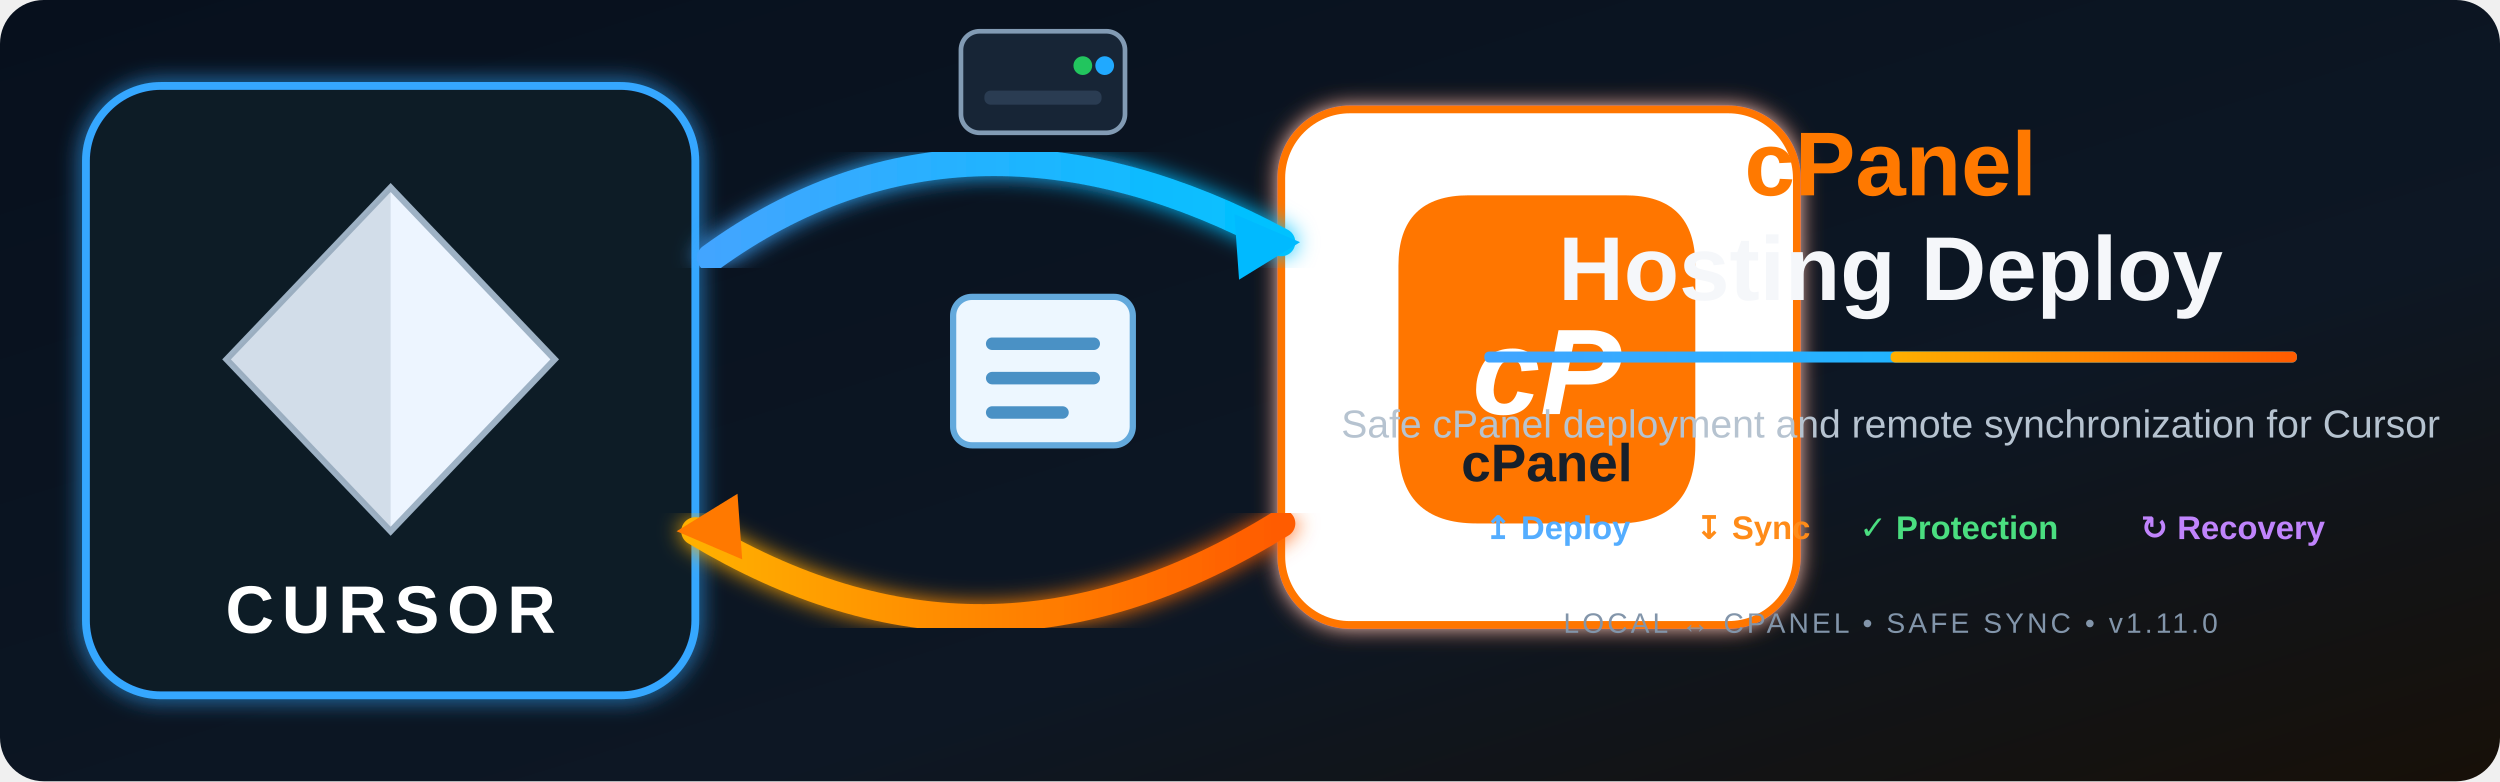
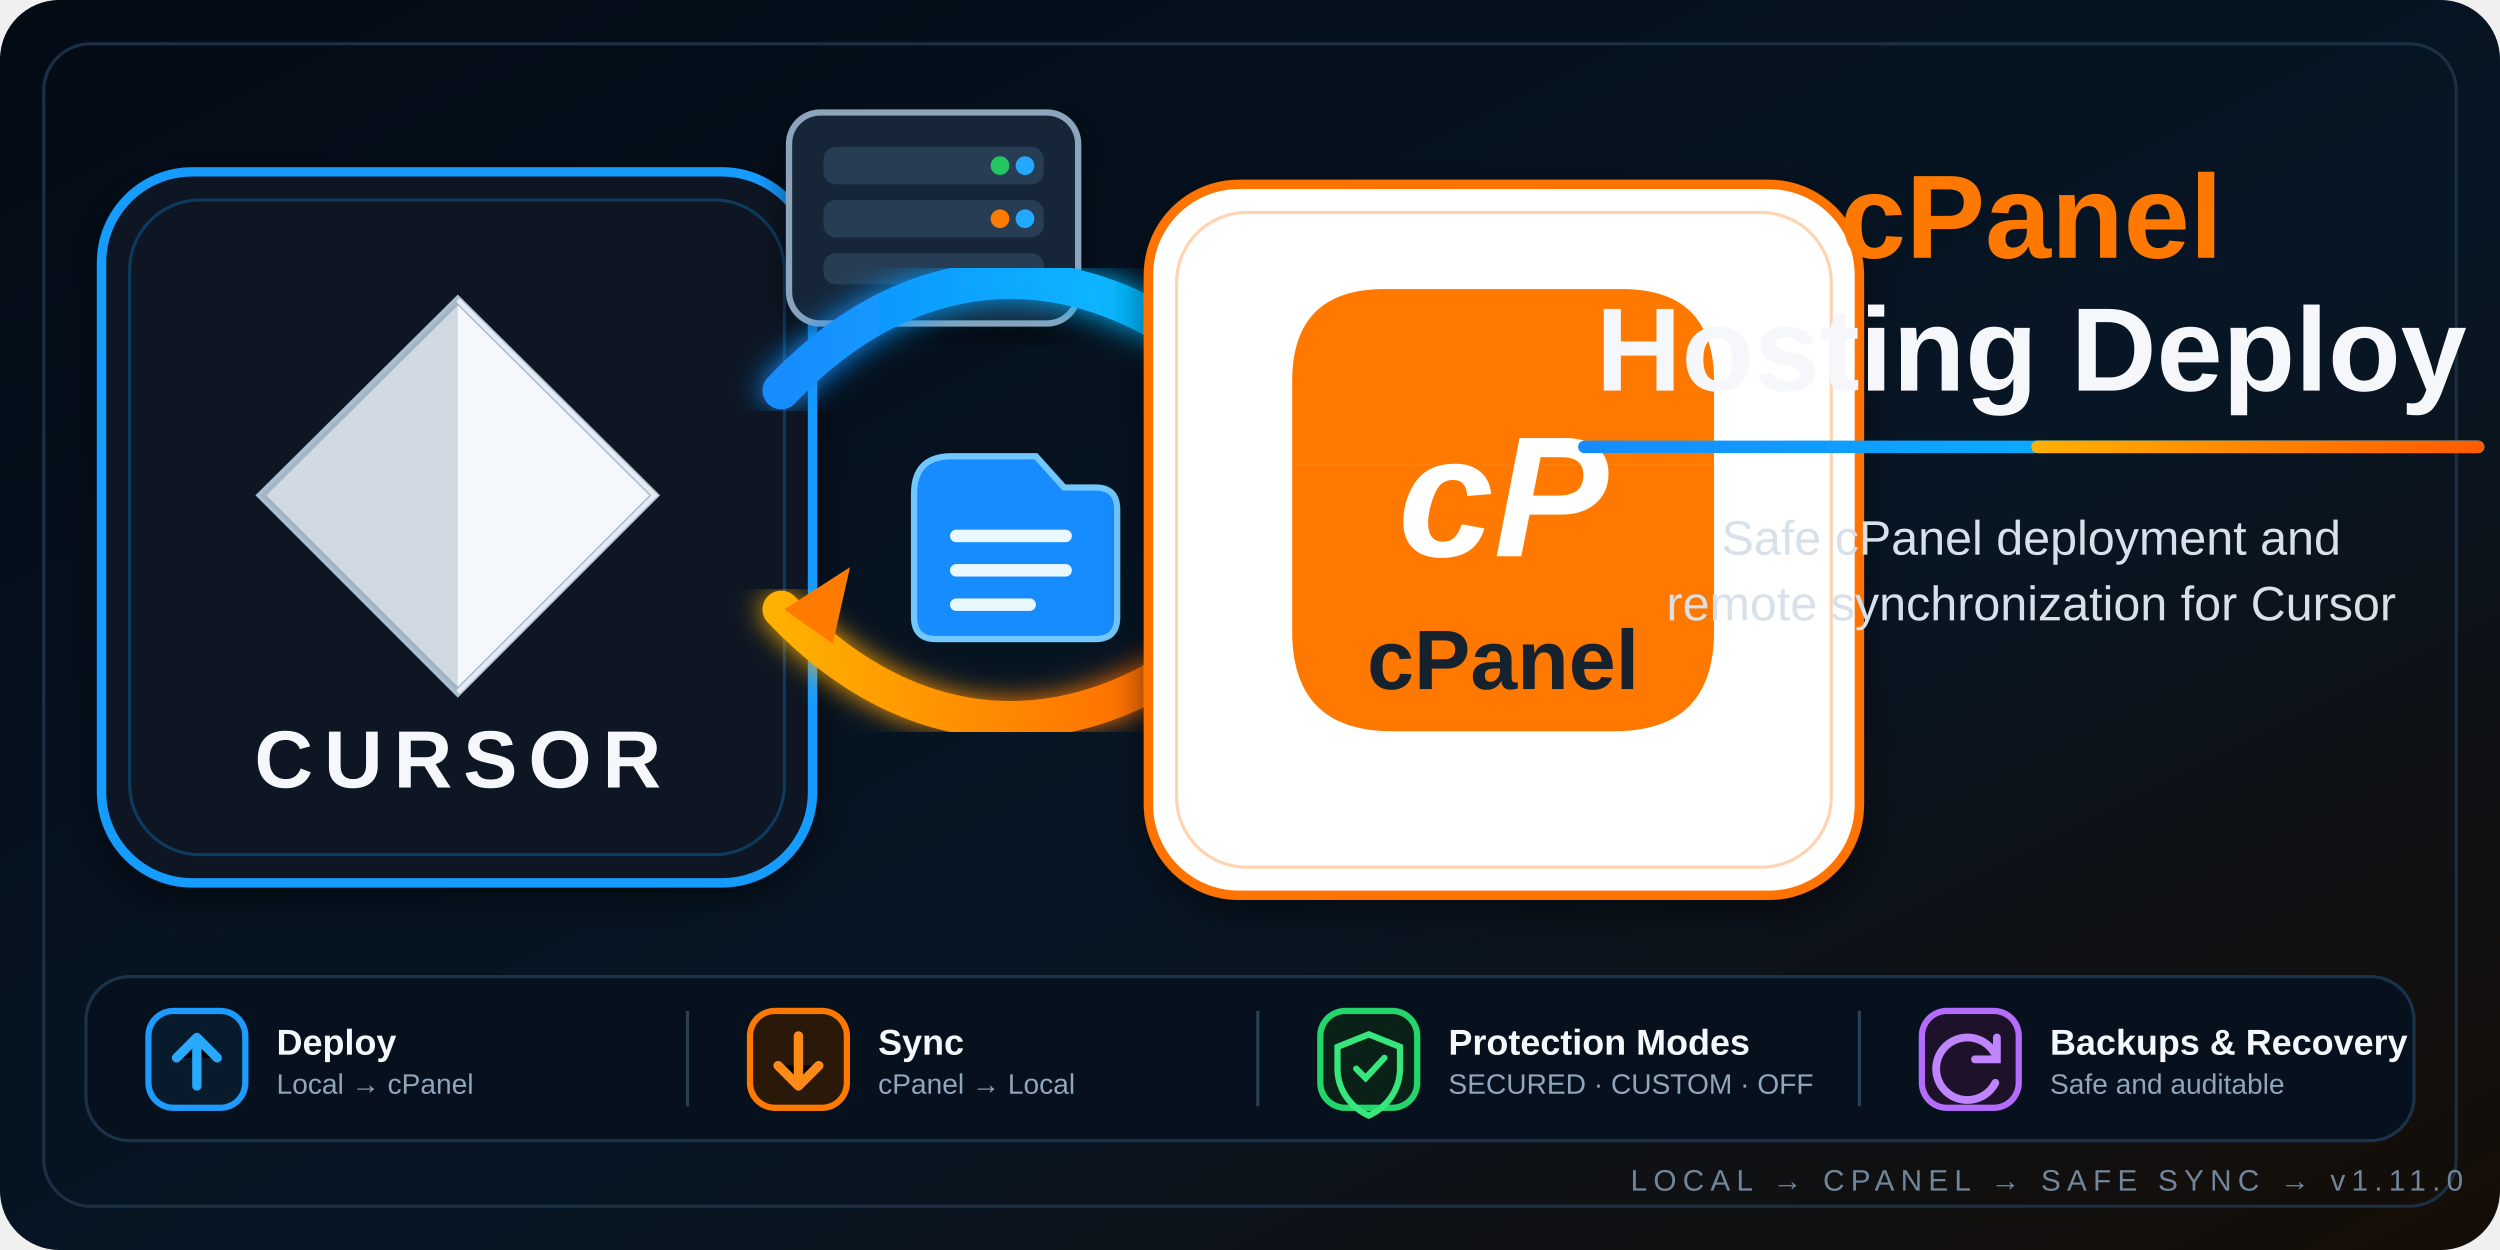
- <svg xmlns="http://www.w3.org/2000/svg" width="1600" height="500" viewBox="0 0 1600 500">
+ <svg xmlns="http://www.w3.org/2000/svg" width="1600" height="800" viewBox="0 0 1600 800">
  <defs>
    <linearGradient id="bg" x1="0" y1="0" x2="1" y2="1">
-       <stop stop-color="#07101d" />
-       <stop offset=".65" stop-color="#0d1724" />
-       <stop offset="1" stop-color="#171008" />
+       <stop stop-color="#030b15" />
+       <stop offset=".58" stop-color="#071625" />
+       <stop offset="1" stop-color="#160d06" />
    </linearGradient>
    <linearGradient id="blue" x1="0" x2="1">
-       <stop stop-color="#42a5ff" />
-       <stop offset="1" stop-color="#00c2ff" />
+       <stop stop-color="#168cff" />
+       <stop offset="1" stop-color="#00c8ff" />
    </linearGradient>
    <linearGradient id="orange" x1="0" x2="1">
      <stop stop-color="#ffb000" />
-       <stop offset="1" stop-color="#ff5b00" />
+       <stop offset="1" stop-color="#ff5a00" />
    </linearGradient>
-     <filter id="glow">
-       <feGaussianBlur stdDeviation="7" result="b" />
+     <filter id="gb">
+       <feGaussianBlur stdDeviation="10" result="b" />
      <feMerge>
        <feMergeNode in="b" />
        <feMergeNode in="SourceGraphic" />
      </feMerge>
    </filter>
+     <filter id="go">
+       <feGaussianBlur stdDeviation="9" result="b" />
+       <feMerge>
+         <feMergeNode in="b" />
+         <feMergeNode in="SourceGraphic" />
+       </feMerge>
+     </filter>
+     <filter id="shadow">
+       <feGaussianBlur in="SourceAlpha" stdDeviation="12" />
+       <feOffset dy="8" />
+       <feComponentTransfer>
+         <feFuncA type="linear" slope=".5" />
+       </feComponentTransfer>
+       <feMerge>
+         <feMergeNode />
+         <feMergeNode in="SourceGraphic" />
+       </feMerge>
+     </filter>
  </defs>
-   <rect width="1600" height="500" rx="28" fill="url(#bg)" />
-   <g transform="translate(55 55)">
-     <rect width="390" height="390" rx="48" fill="#111a28" stroke="#35a7ff" stroke-width="5" filter="url(#glow)" />
-     <path d="M195 65 300 175 195 285 90 175Z" fill="#edf5ff" stroke="#9eb2c5" stroke-width="4" />
-     <path d="M195 65v220L90 175Z" fill="#93a4b5" opacity=".3" />
-     <text x="195" y="350" text-anchor="middle" font-family="Arial,sans-serif" font-size="43" font-weight="700" letter-spacing="5" fill="#fff">CURSOR</text>
+   <rect width="1600" height="800" rx="38" fill="url(#bg)" />
+   <rect x="28" y="28" width="1544" height="744" rx="30" fill="none" stroke="#1c3045" stroke-width="2" />
+   <g transform="translate(65 110)" filter="url(#shadow)">
+     <rect width="455" height="455" rx="58" fill="#071522" stroke="#159cff" stroke-width="6" />
+     <rect x="18" y="18" width="419" height="419" rx="45" fill="none" stroke="#0d3b5e" stroke-width="2" />
+     <path d="M228 82 L354 207 L228 333 L102 207 Z" fill="#f4f8fc" stroke="#aabed0" stroke-width="5" />
+     <path d="M228 82 L228 333 L102 207 Z" fill="#8fa2b5" opacity=".35" />
+     <path d="M228 82 L354 207 L228 333" fill="none" stroke="#ffffff" stroke-width="3" opacity=".7" />
+     <text x="228" y="394" text-anchor="middle" font-family="Arial,Helvetica,sans-serif" font-size="52" font-weight="700" letter-spacing="7" fill="#f5f7fa">CURSOR</text>
  </g>
-   <g transform="translate(820 70)">
-     <rect width="330" height="330" rx="44" fill="#fff" stroke="#ff7600" stroke-width="5" filter="url(#glow)" />
-     <path d="M75 100q0-45 45-45h100q45 0 45 45v45H75zM75 145h190v70q0 50-50 50H125q-50 0-50-50z" fill="#ff7600" />
-     <text x="170" y="195" text-anchor="middle" font-family="Arial,sans-serif" font-size="78" font-weight="900" font-style="italic" fill="#fff">cP</text>
-     <text x="170" y="238" text-anchor="middle" font-family="Arial,sans-serif" font-size="34" font-weight="800" fill="#17202b">cPanel</text>
+   <g transform="translate(505 72)" filter="url(#shadow)">
+     <rect width="185" height="135" rx="20" fill="#152638" stroke="#8ca5bc" stroke-width="4" />
+     <rect x="22" y="22" width="141" height="24" rx="8" fill="#263c52" />
+     <circle cx="135" cy="34" r="6" fill="#22c55e" />
+     <circle cx="151" cy="34" r="6" fill="#20a9ff" />
+     <rect x="22" y="56" width="141" height="24" rx="8" fill="#263c52" />
+     <circle cx="135" cy="68" r="6" fill="#ff7a00" />
+     <circle cx="151" cy="68" r="6" fill="#20a9ff" />
+     <rect x="22" y="90" width="141" height="20" rx="8" fill="#263c52" />
  </g>
-   <path d="M455 165 C565 85 690 85 820 155" fill="none" stroke="url(#blue)" stroke-width="18" stroke-linecap="round" filter="url(#glow)" />
-   <path d="m790 137 42 18-39 24z" fill="#00baff" />
-   <path d="M820 335 C690 415 570 415 445 340" fill="none" stroke="url(#orange)" stroke-width="18" stroke-linecap="round" filter="url(#glow)" />
-   <path d="m475 358-42-18 39-24z" fill="#ff7900" />
-   <g transform="translate(610 190)">
-     <rect width="115" height="95" rx="12" fill="#edf7ff" stroke="#63a9dc" stroke-width="4" />
-     <path d="M25 30h65M25 52h65M25 74h45" stroke="#4a91c5" stroke-width="8" stroke-linecap="round" />
+   <path d="M500 250 C590 155 705 155 805 255" fill="none" stroke="url(#blue)" stroke-width="24" stroke-linecap="round" filter="url(#gb)" />
+   <path d="M803 255 l-42 -27 11 49z" fill="#10bfff" />
+   <path d="M805 385 C705 485 590 485 500 390" fill="none" stroke="url(#orange)" stroke-width="24" stroke-linecap="round" filter="url(#go)" />
+   <path d="M502 390 l42 -27 -11 49z" fill="#ff7b00" />
+   <g transform="translate(585 292)">
+     <path d="M0 24 Q0 0 24 0 H78 L96 20 H116 Q130 20 130 34 V103 Q130 117 116 117 H14 Q0 117 0 103Z" fill="#168cff" stroke="#73c7ff" stroke-width="4" />
+     <path d="M27 51h70M27 73h70M27 95h47" stroke="#e9f7ff" stroke-width="8" stroke-linecap="round" />
  </g>
-   <g transform="translate(615 20)">
-     <rect width="105" height="65" rx="12" fill="#172536" stroke="#829bb4" stroke-width="3" />
-     <circle cx="78" cy="22" r="6" fill="#22c55e" />
-     <circle cx="92" cy="22" r="6" fill="#20a9ff" />
-     <rect x="15" y="38" width="75" height="9" rx="4" fill="#2a3c52" />
+   <g transform="translate(735 118)" filter="url(#shadow)">
+     <rect width="455" height="455" rx="58" fill="#fff" stroke="#ff7300" stroke-width="6" />
+     <rect x="18" y="18" width="419" height="419" rx="45" fill="none" stroke="#ffd2b0" stroke-width="2" />
+     <path d="M92 126 Q92 67 151 67 H303 Q362 67 362 126 V179 H92Z" fill="#ff7900" />
+     <path d="M92 179 H362 V286 Q362 350 298 350 H156 Q92 350 92 286Z" fill="#ff7900" />
+     <text x="227" y="238" text-anchor="middle" font-family="Arial,Helvetica,sans-serif" font-size="110" font-weight="900" font-style="italic" fill="#fff">cP</text>
+     <text x="227" y="323" text-anchor="middle" font-family="Arial,Helvetica,sans-serif" font-size="54" font-weight="800" fill="#18232e">cPanel</text>
  </g>
-   <text x="1210" y="125" text-anchor="middle" font-family="Arial,sans-serif" font-size="58" font-weight="900" fill="#ff7900">cPanel</text>
-   <text x="1210" y="192" text-anchor="middle" font-family="Arial,sans-serif" font-size="58" font-weight="800" fill="#f5f7fa">Hosting Deploy</text>
-   <rect x="950" y="225" width="520" height="7" rx="3" fill="url(#blue)" />
-   <rect x="1210" y="225" width="260" height="7" rx="3" fill="url(#orange)" />
-   <text x="1210" y="280" text-anchor="middle" font-family="Arial,sans-serif" font-size="25" fill="#b6c3d0">Safe cPanel deployment and remote synchronization for Cursor</text>
-   <g font-family="Arial,sans-serif" font-size="21" font-weight="700">
-     <text x="950" y="345" fill="#54adff">↥ Deploy</text>
-     <text x="1085" y="345" fill="#ff8b18">↧ Sync</text>
-     <text x="1190" y="345" fill="#4ade80">✓ Protection</text>
-     <text x="1370" y="345" fill="#c084fc">↻ Recovery</text>
+   <text x="1300" y="165" text-anchor="middle" font-family="Arial,Helvetica,sans-serif" font-size="76" font-weight="900" fill="#ff7900">cPanel</text>
+   <text x="1300" y="250" text-anchor="middle" font-family="Arial,Helvetica,sans-serif" font-size="76" font-weight="800" fill="#f5f7fa">Hosting Deploy</text>
+   <rect x="1010" y="282" width="580" height="8" rx="4" fill="url(#blue)" />
+   <rect x="1300" y="282" width="290" height="8" rx="4" fill="url(#orange)" />
+   <text x="1300" y="355" text-anchor="middle" font-family="Arial,Helvetica,sans-serif" font-size="31" fill="#d8e1ea">Safe cPanel deployment and</text>
+   <text x="1300" y="397" text-anchor="middle" font-family="Arial,Helvetica,sans-serif" font-size="31" fill="#d8e1ea">remote synchronization for Cursor</text>
+   <g transform="translate(55 625)" font-family="Arial,Helvetica,sans-serif">
+     <rect width="1490" height="105" rx="28" fill="#07111d" stroke="#1b334a" stroke-width="2" />
+     <g transform="translate(40 22)">
+       <rect width="62" height="62" rx="16" fill="#071b2d" stroke="#1d9bff" stroke-width="4" />
+       <path d="M31 48V17M18 30l13-13 13 13" stroke="#28a8ff" stroke-width="6" stroke-linecap="round" stroke-linejoin="round" />
+       <text x="82" y="28" font-size="23" font-weight="800" fill="#f4f7fb">Deploy</text>
+       <text x="82" y="53" font-size="18" fill="#8fa6bb">Local → cPanel</text>
+     </g>
+     <line x1="385" y1="22" x2="385" y2="83" stroke="#294258" stroke-width="2" />
+     <g transform="translate(425 22)">
+       <rect width="62" height="62" rx="16" fill="#2a1808" stroke="#ff7900" stroke-width="4" />
+       <path d="M31 16v31M18 35l13 13 13-13" stroke="#ff8b17" stroke-width="6" stroke-linecap="round" stroke-linejoin="round" />
+       <text x="82" y="28" font-size="23" font-weight="800" fill="#f4f7fb">Sync</text>
+       <text x="82" y="53" font-size="18" fill="#8fa6bb">cPanel → Local</text>
+     </g>
+     <line x1="750" y1="22" x2="750" y2="83" stroke="#294258" stroke-width="2" />
+     <g transform="translate(790 22)">
+       <rect width="62" height="62" rx="16" fill="#092117" stroke="#22d66b" stroke-width="4" />
+       <path d="M31 15l20 8v14c0 14-9 25-20 30-11-5-20-16-20-30V23z" fill="none" stroke="#35e77d" stroke-width="4" />
+       <path d="M23 37l6 6 12-13" fill="none" stroke="#35e77d" stroke-width="4" stroke-linecap="round" />
+       <text x="82" y="28" font-size="23" font-weight="800" fill="#f4f7fb">Protection Modes</text>
+       <text x="82" y="53" font-size="18" fill="#8fa6bb">SECURED · CUSTOM · OFF</text>
+     </g>
+     <line x1="1135" y1="22" x2="1135" y2="83" stroke="#294258" stroke-width="2" />
+     <g transform="translate(1175 22)">
+       <rect width="62" height="62" rx="16" fill="#1d1229" stroke="#b46cff" stroke-width="4" />
+       <path d="M47 28a20 20 0 1 0 0 18" fill="none" stroke="#c084fc" stroke-width="5" stroke-linecap="round" />
+       <path d="M48 17v14H34" fill="none" stroke="#c084fc" stroke-width="5" stroke-linecap="round" />
+       <text x="82" y="28" font-size="23" font-weight="800" fill="#f4f7fb">Backups &amp; Recovery</text>
+       <text x="82" y="53" font-size="18" fill="#8fa6bb">Safe and auditable</text>
+     </g>
  </g>
-   <text x="1210" y="405" text-anchor="middle" font-family="Arial,sans-serif" font-size="18" fill="#8295aa" letter-spacing="2">LOCAL ↔ CPANEL • SAFE SYNC • v1.11.0</text>
+   <text x="1310" y="762" text-anchor="middle" font-family="Arial,Helvetica,sans-serif" font-size="19" letter-spacing="4" fill="#71869a">LOCAL → CPANEL → SAFE SYNC → v1.11.0</text>
</svg>
